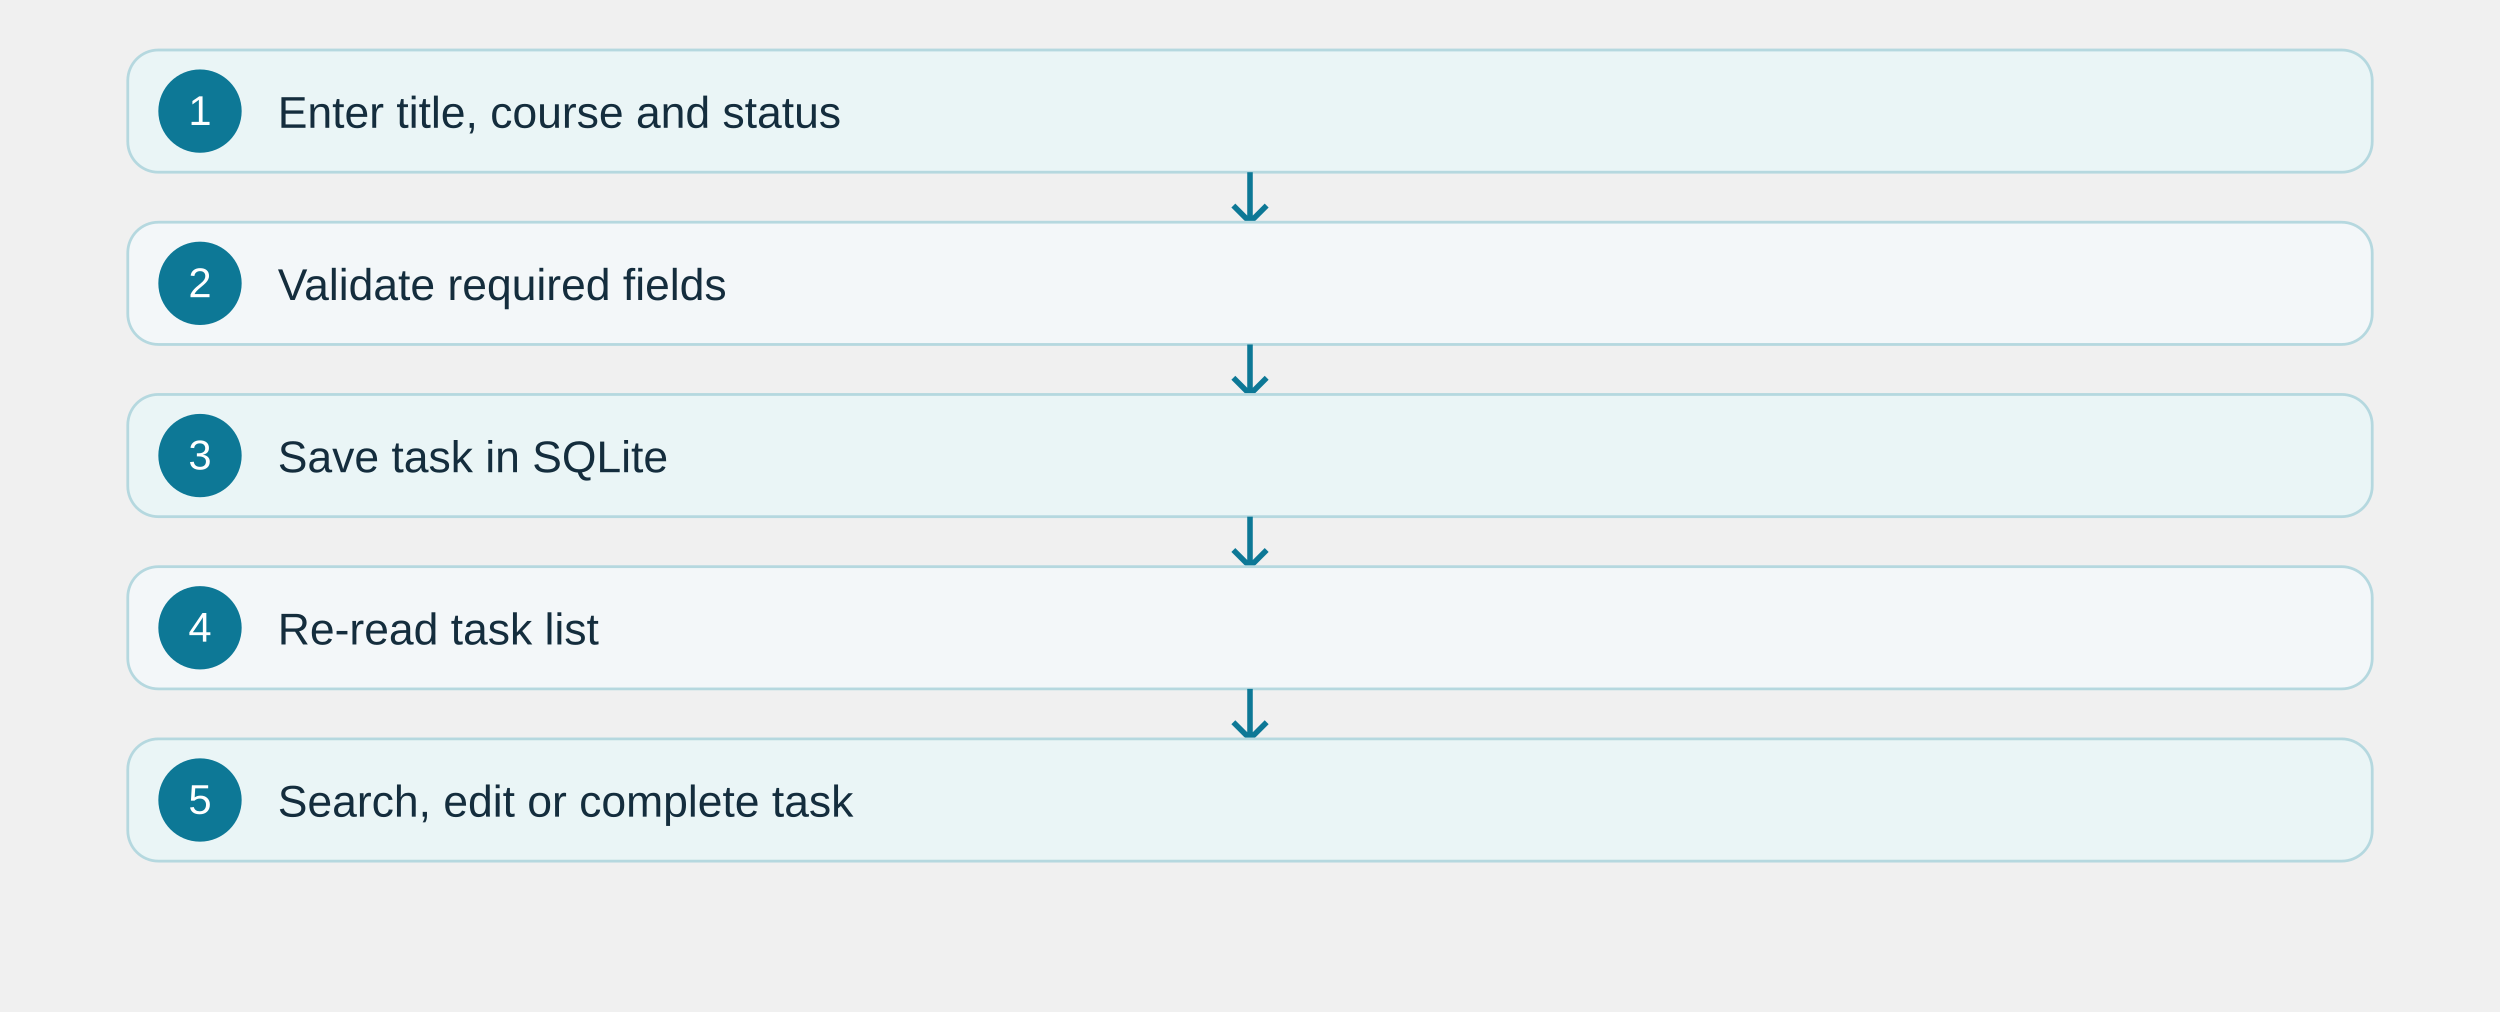
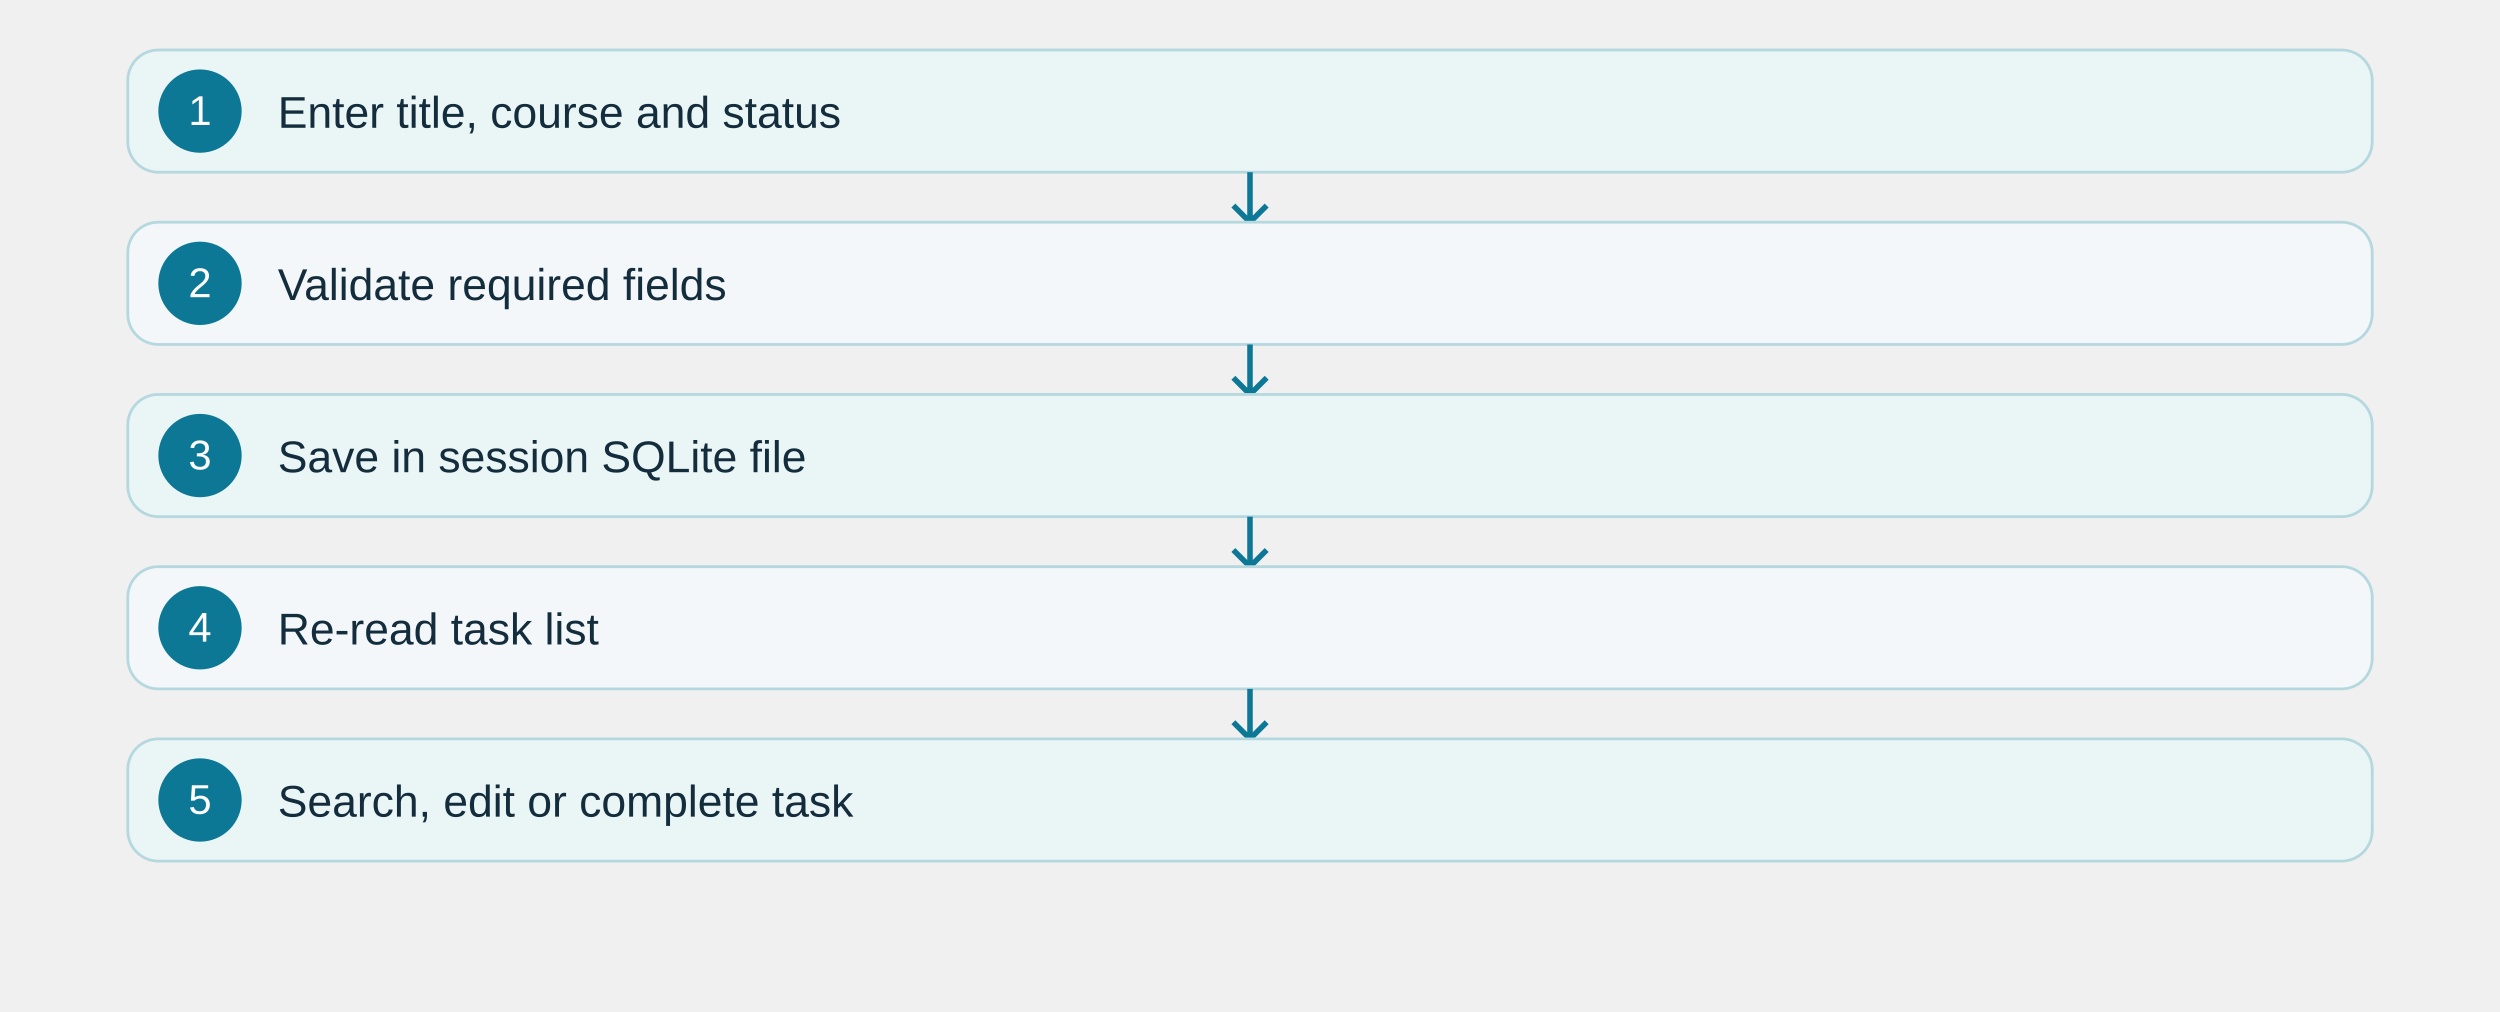
<svg xmlns="http://www.w3.org/2000/svg" viewBox="0 0 900 364" role="img" aria-label="Data flow of Study Planner">
  <rect x="46" y="18" width="808" height="44" rx="11" fill="#eaf5f6" stroke="#b5d8df" />
  <circle cx="72" cy="40" r="15" fill="#0d7896" />
  <text x="72" y="45" text-anchor="middle" fill="white" font-family="Arial,sans-serif" font-size="15">1</text>
  <text x="100" y="46" fill="#142d3d" font-family="Arial,sans-serif" font-size="16">Enter title, course and status</text>
  <path d="M450,62 V80 M444,74 L450,80 L456,74" fill="none" stroke="#0d7896" stroke-width="2" />
  <rect x="46" y="80" width="808" height="44" rx="11" fill="#f3f7f9" stroke="#b5d8df" />
  <circle cx="72" cy="102" r="15" fill="#0d7896" />
  <text x="72" y="107" text-anchor="middle" fill="white" font-family="Arial,sans-serif" font-size="15">2</text>
  <text x="100" y="108" fill="#142d3d" font-family="Arial,sans-serif" font-size="16">Validate required fields</text>
  <path d="M450,124 V142 M444,136 L450,142 L456,136" fill="none" stroke="#0d7896" stroke-width="2" />
  <rect x="46" y="142" width="808" height="44" rx="11" fill="#eaf5f6" stroke="#b5d8df" />
  <circle cx="72" cy="164" r="15" fill="#0d7896" />
  <text x="72" y="169" text-anchor="middle" fill="white" font-family="Arial,sans-serif" font-size="15">3</text>
-   <text x="100" y="170" fill="#142d3d" font-family="Arial,sans-serif" font-size="16">Save task in SQLite</text>
+   <text x="100" y="170" fill="#142d3d" font-family="Arial,sans-serif" font-size="16">Save in session SQLite file</text>
  <path d="M450,186 V204 M444,198 L450,204 L456,198" fill="none" stroke="#0d7896" stroke-width="2" />
  <rect x="46" y="204" width="808" height="44" rx="11" fill="#f3f7f9" stroke="#b5d8df" />
  <circle cx="72" cy="226" r="15" fill="#0d7896" />
  <text x="72" y="231" text-anchor="middle" fill="white" font-family="Arial,sans-serif" font-size="15">4</text>
  <text x="100" y="232" fill="#142d3d" font-family="Arial,sans-serif" font-size="16">Re-read task list</text>
  <path d="M450,248 V266 M444,260 L450,266 L456,260" fill="none" stroke="#0d7896" stroke-width="2" />
  <rect x="46" y="266" width="808" height="44" rx="11" fill="#eaf5f6" stroke="#b5d8df" />
  <circle cx="72" cy="288" r="15" fill="#0d7896" />
  <text x="72" y="293" text-anchor="middle" fill="white" font-family="Arial,sans-serif" font-size="15">5</text>
  <text x="100" y="294" fill="#142d3d" font-family="Arial,sans-serif" font-size="16">Search, edit or complete task</text>
</svg>
